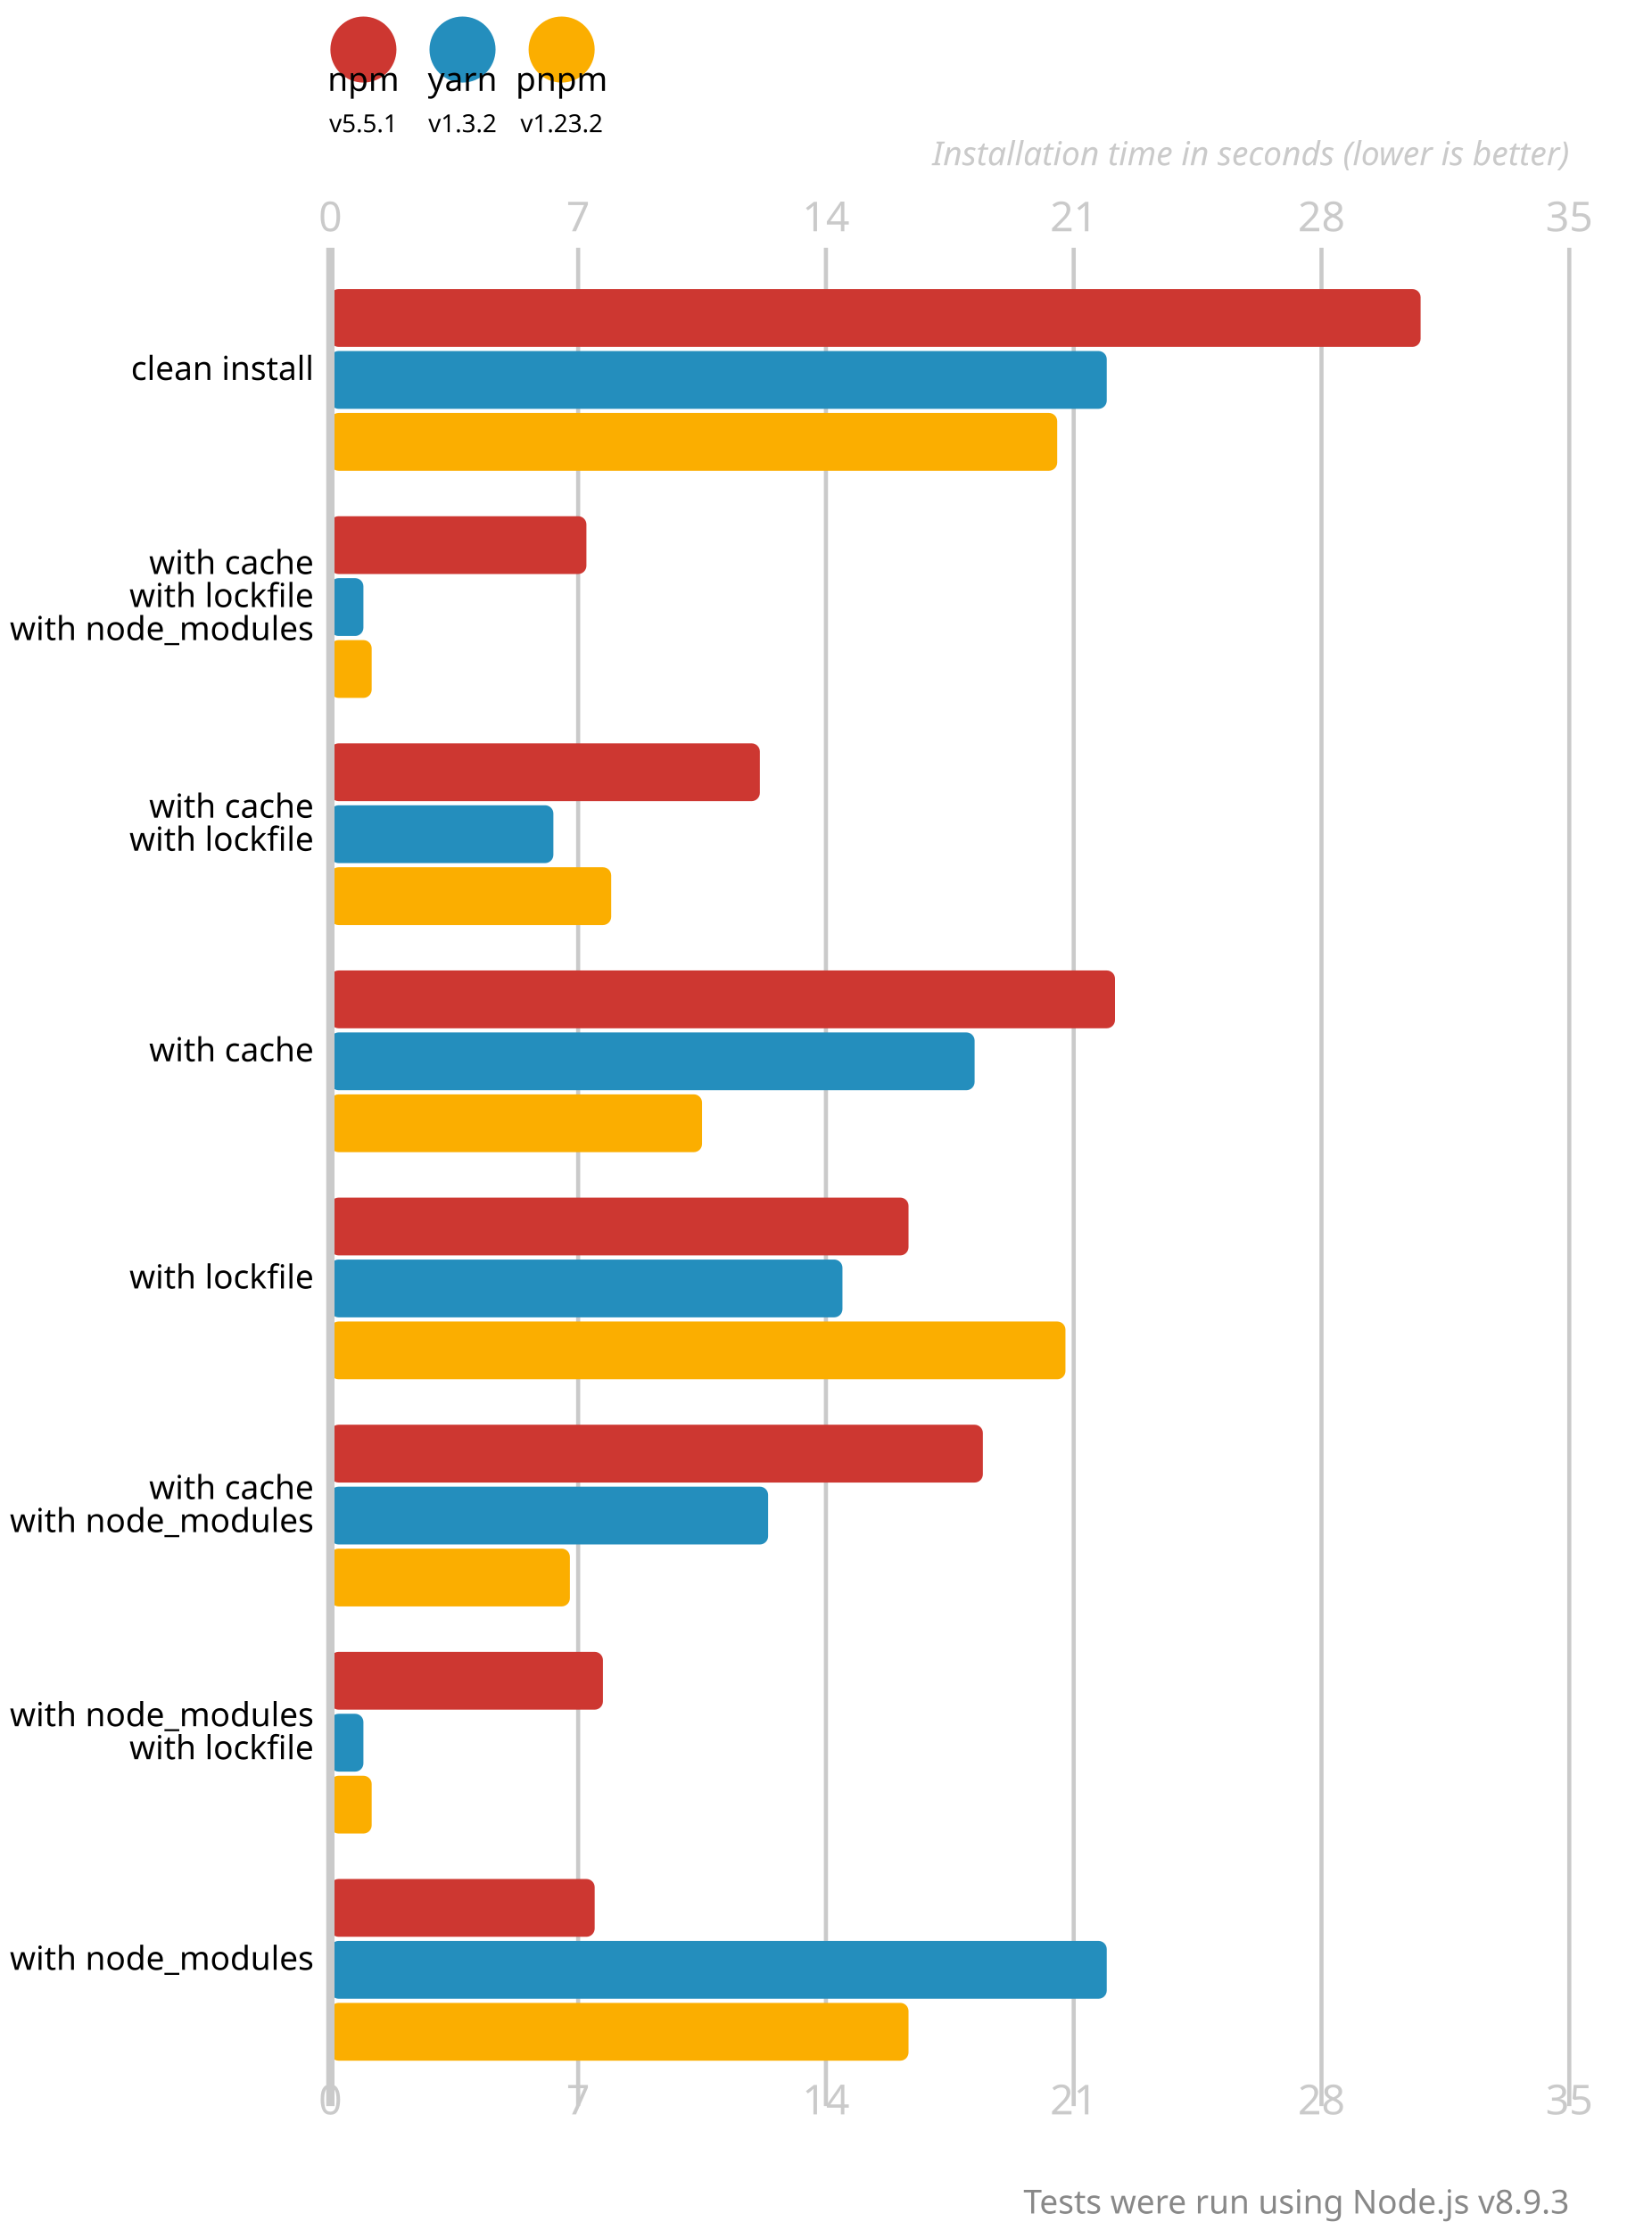
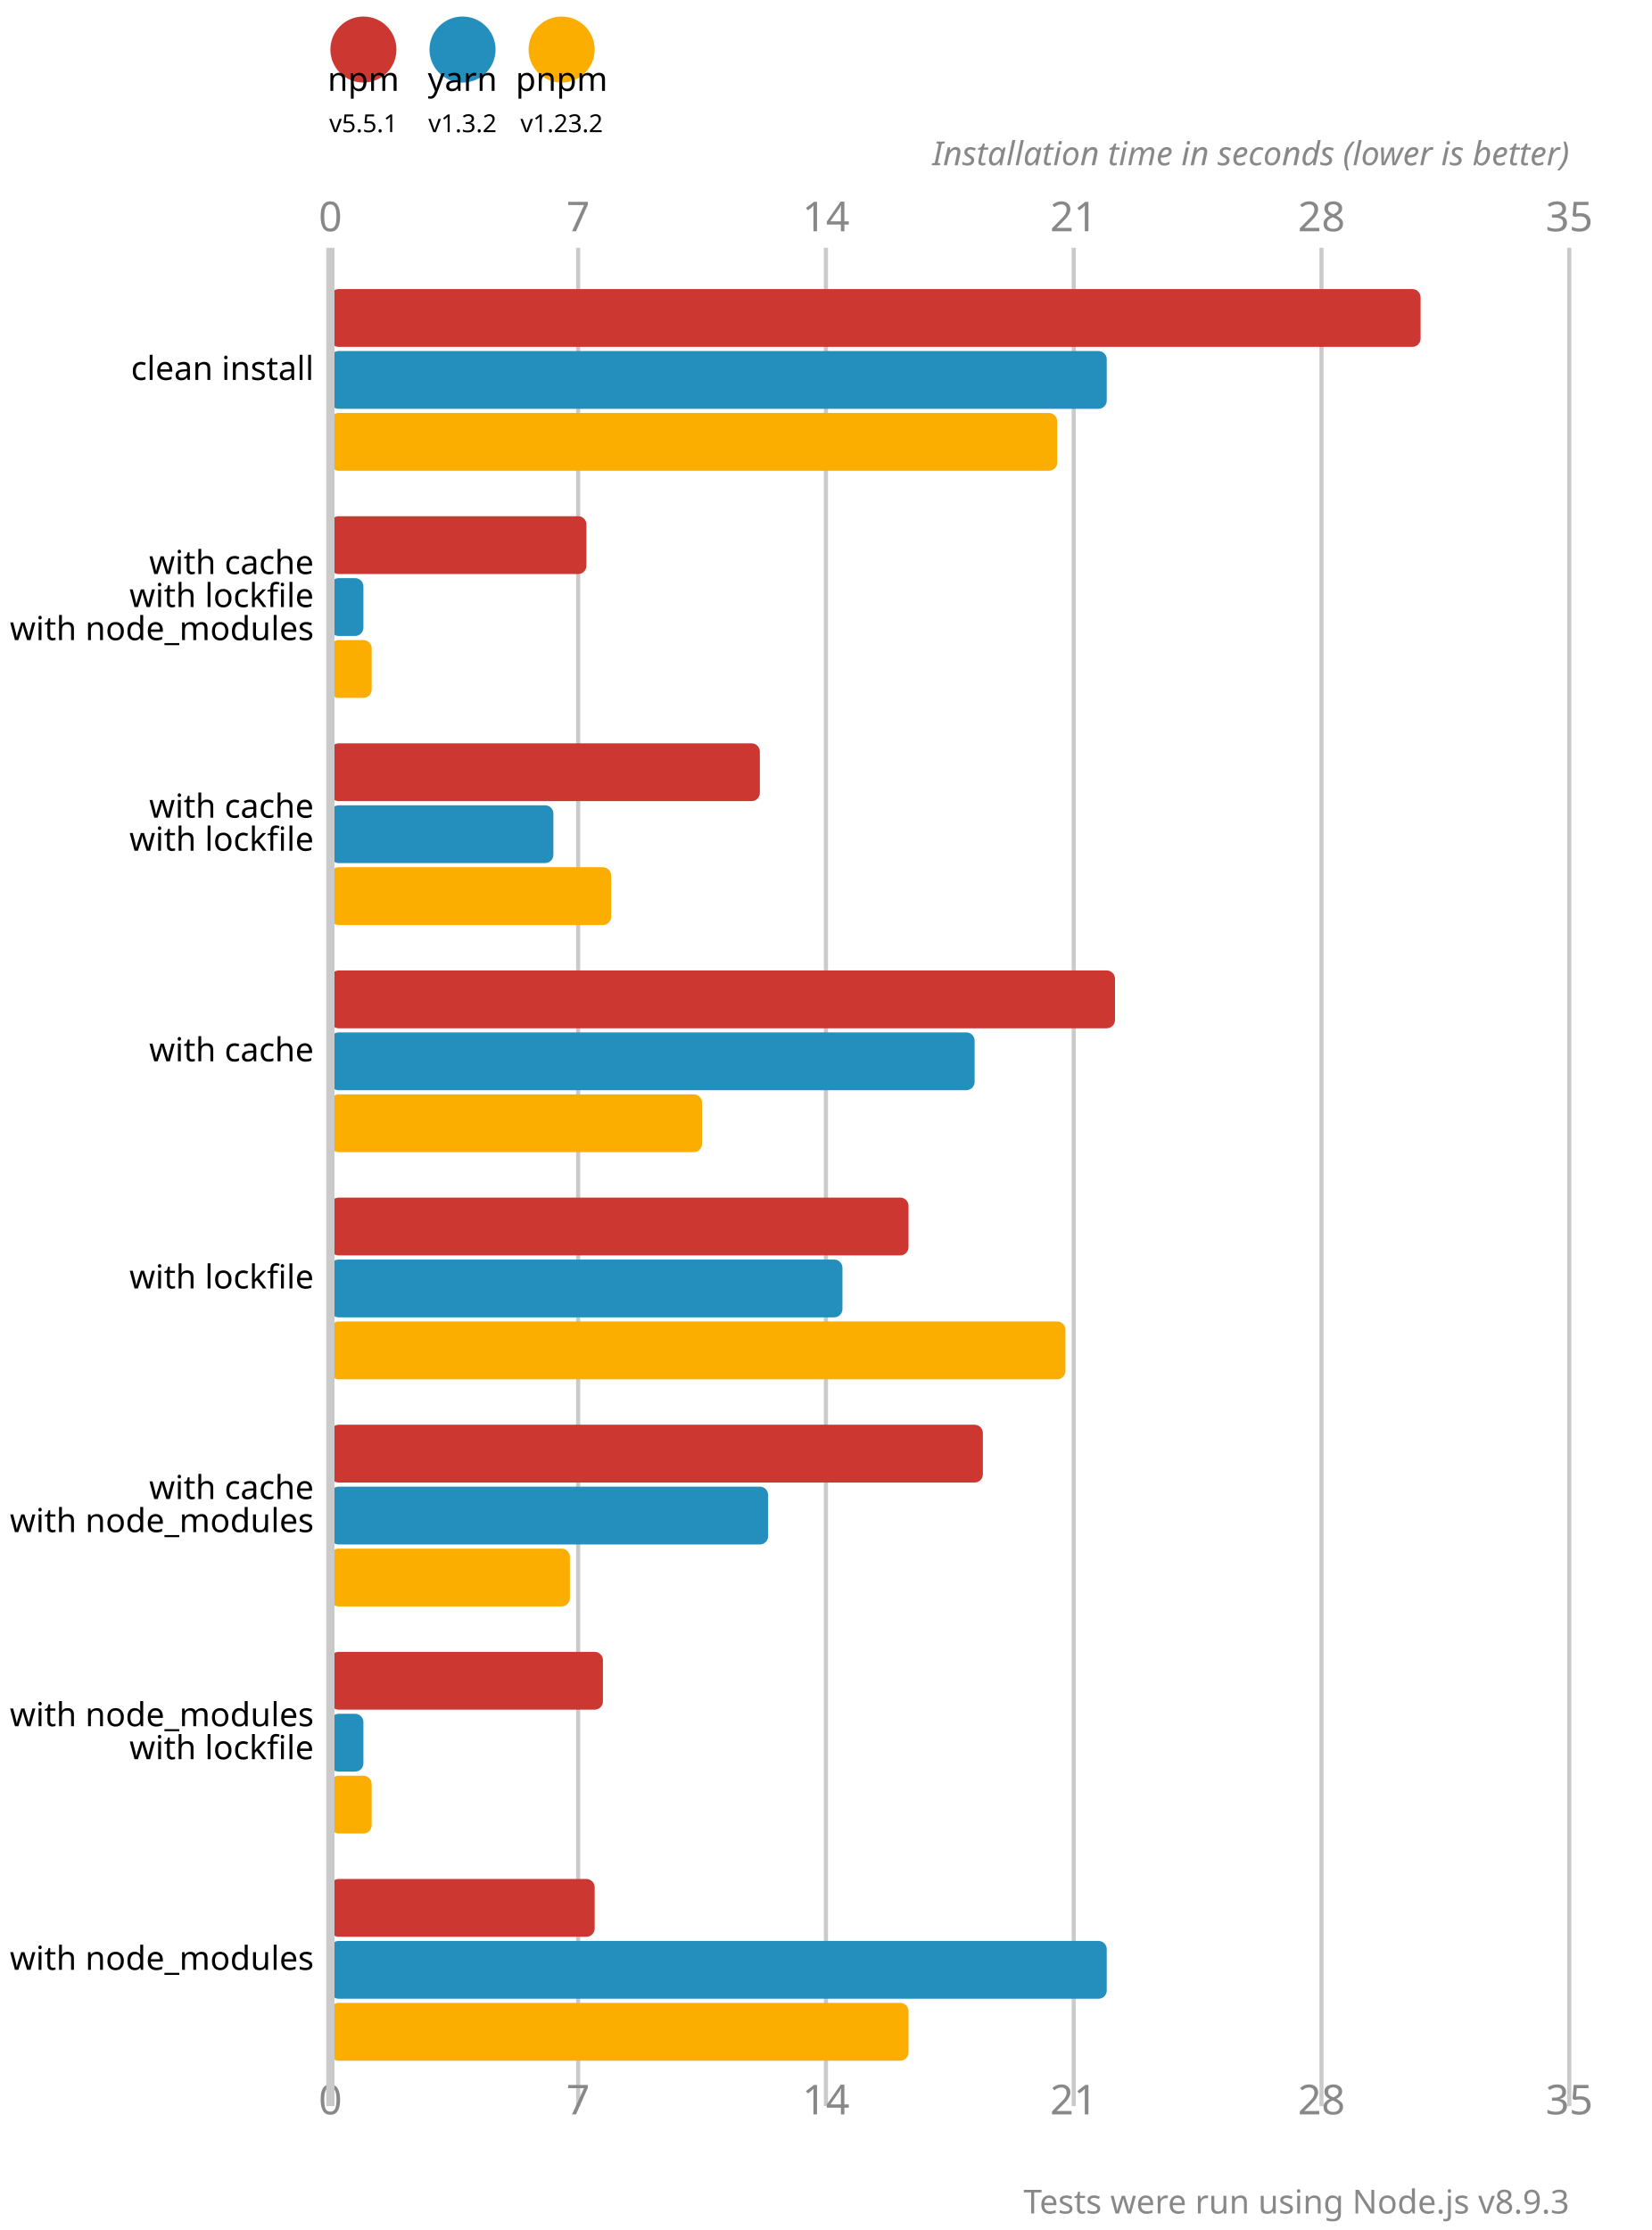
<svg xmlns="http://www.w3.org/2000/svg" version="1.1" viewBox="0 0 200 270">
  <circle cx="44" cy="6" r="4" fill="#cd3731" />
  <text x="44" y="11" font-size="4" font-family="system-ui" alignment-baseline="hanging" text-anchor="middle">npm</text>
  <text x="44" y="16" font-size="3" font-family="system-ui" alignment-baseline="hanging" text-anchor="middle">v5.5.1</text>
  <circle cx="56" cy="6" r="4" fill="#248ebd" />
  <text x="56" y="11" font-size="4" font-family="system-ui" alignment-baseline="hanging" text-anchor="middle">yarn</text>
  <text x="56" y="16" font-size="3" font-family="system-ui" alignment-baseline="hanging" text-anchor="middle">v1.3.2</text>
  <circle cx="68" cy="6" r="4" fill="#fbae00" />
  <text x="68" y="11" font-size="4" font-family="system-ui" alignment-baseline="hanging" text-anchor="middle">pnpm</text>
  <text x="68" y="16" font-size="3" font-family="system-ui" alignment-baseline="hanging" text-anchor="middle">v1.23.2</text>
-   <text x="40" y="28" fill="#cacaca" font-size="5" font-family="system-ui" text-anchor="middle">0</text>
-   <text x="40" y="256" fill="#cacaca" font-size="5" font-family="system-ui" text-anchor="middle" alignment-baseline="hanging">0</text>
+   <text x="40" y="28" fill="#888" font-size="5" font-family="system-ui" text-anchor="middle">0</text>
+   <text x="40" y="256" fill="#888" font-size="5" font-family="system-ui" text-anchor="middle" alignment-baseline="hanging">0</text>
  <line x1="70" y1="30" x2="70" y2="255" stroke-width="0.5" stroke="#cacaca" />
-   <text x="70" y="28" fill="#cacaca" font-size="5" font-family="system-ui" text-anchor="middle">7</text>
-   <text x="70" y="256" fill="#cacaca" font-size="5" font-family="system-ui" text-anchor="middle" alignment-baseline="hanging">7</text>
+   <text x="70" y="28" fill="#888" font-size="5" font-family="system-ui" text-anchor="middle">7</text>
+   <text x="70" y="256" fill="#888" font-size="5" font-family="system-ui" text-anchor="middle" alignment-baseline="hanging">7</text>
  <line x1="100" y1="30" x2="100" y2="255" stroke-width="0.5" stroke="#cacaca" />
-   <text x="100" y="28" fill="#cacaca" font-size="5" font-family="system-ui" text-anchor="middle">14</text>
-   <text x="100" y="256" fill="#cacaca" font-size="5" font-family="system-ui" text-anchor="middle" alignment-baseline="hanging">14</text>
+   <text x="100" y="28" fill="#888" font-size="5" font-family="system-ui" text-anchor="middle">14</text>
+   <text x="100" y="256" fill="#888" font-size="5" font-family="system-ui" text-anchor="middle" alignment-baseline="hanging">14</text>
  <line x1="130" y1="30" x2="130" y2="255" stroke-width="0.5" stroke="#cacaca" />
-   <text x="130" y="28" fill="#cacaca" font-size="5" font-family="system-ui" text-anchor="middle">21</text>
-   <text x="130" y="256" fill="#cacaca" font-size="5" font-family="system-ui" text-anchor="middle" alignment-baseline="hanging">21</text>
+   <text x="130" y="28" fill="#888" font-size="5" font-family="system-ui" text-anchor="middle">21</text>
+   <text x="130" y="256" fill="#888" font-size="5" font-family="system-ui" text-anchor="middle" alignment-baseline="hanging">21</text>
  <line x1="160" y1="30" x2="160" y2="255" stroke-width="0.5" stroke="#cacaca" />
-   <text x="160" y="28" fill="#cacaca" font-size="5" font-family="system-ui" text-anchor="middle">28</text>
-   <text x="160" y="256" fill="#cacaca" font-size="5" font-family="system-ui" text-anchor="middle" alignment-baseline="hanging">28</text>
+   <text x="160" y="28" fill="#888" font-size="5" font-family="system-ui" text-anchor="middle">28</text>
+   <text x="160" y="256" fill="#888" font-size="5" font-family="system-ui" text-anchor="middle" alignment-baseline="hanging">28</text>
  <line x1="190" y1="30" x2="190" y2="255" stroke-width="0.5" stroke="#cacaca" />
-   <text x="190" y="28" fill="#cacaca" font-size="5" font-family="system-ui" text-anchor="middle">35</text>
-   <text x="190" y="256" fill="#cacaca" font-size="5" font-family="system-ui" text-anchor="middle" alignment-baseline="hanging">35</text>
-   <text x="190" y="20" font-size="4" font-family="system-ui" font-style="italic" text-anchor="end" fill="#cacaca">Installation time in seconds (lower is better)</text>
+   <text x="190" y="28" fill="#888" font-size="5" font-family="system-ui" text-anchor="middle">35</text>
+   <text x="190" y="256" fill="#888" font-size="5" font-family="system-ui" text-anchor="middle" alignment-baseline="hanging">35</text>
+   <text x="190" y="20" font-size="4" font-family="system-ui" font-style="italic" text-anchor="end" fill="#888">Installation time in seconds (lower is better)</text>
  <rect x="40" y="35" width="132" height="7" fill="#cd3731" rx="1" ry="1" />
  <rect x="40" y="42.5" width="94" height="7" fill="#248ebd" rx="1" ry="1" />
  <rect x="40" y="50" width="88" height="7" fill="#fbae00" rx="1" ry="1" />
  <rect x="40" y="62.5" width="31" height="7" fill="#cd3731" rx="1" ry="1" />
  <rect x="40" y="70" width="4" height="7" fill="#248ebd" rx="1" ry="1" />
  <rect x="40" y="77.5" width="5" height="7" fill="#fbae00" rx="1" ry="1" />
  <rect x="40" y="90" width="52" height="7" fill="#cd3731" rx="1" ry="1" />
  <rect x="40" y="97.5" width="27" height="7" fill="#248ebd" rx="1" ry="1" />
  <rect x="40" y="105" width="34" height="7" fill="#fbae00" rx="1" ry="1" />
  <rect x="40" y="117.5" width="95" height="7" fill="#cd3731" rx="1" ry="1" />
  <rect x="40" y="125" width="78" height="7" fill="#248ebd" rx="1" ry="1" />
  <rect x="40" y="132.5" width="45" height="7" fill="#fbae00" rx="1" ry="1" />
  <rect x="40" y="145" width="70" height="7" fill="#cd3731" rx="1" ry="1" />
  <rect x="40" y="152.5" width="62" height="7" fill="#248ebd" rx="1" ry="1" />
  <rect x="40" y="160" width="89" height="7" fill="#fbae00" rx="1" ry="1" />
  <rect x="40" y="172.5" width="79" height="7" fill="#cd3731" rx="1" ry="1" />
  <rect x="40" y="180" width="53" height="7" fill="#248ebd" rx="1" ry="1" />
  <rect x="40" y="187.5" width="29" height="7" fill="#fbae00" rx="1" ry="1" />
  <rect x="40" y="200" width="33" height="7" fill="#cd3731" rx="1" ry="1" />
  <rect x="40" y="207.5" width="4" height="7" fill="#248ebd" rx="1" ry="1" />
  <rect x="40" y="215" width="5" height="7" fill="#fbae00" rx="1" ry="1" />
  <rect x="40" y="227.5" width="32" height="7" fill="#cd3731" rx="1" ry="1" />
  <rect x="40" y="235" width="94" height="7" fill="#248ebd" rx="1" ry="1" />
  <rect x="40" y="242.5" width="70" height="7" fill="#fbae00" rx="1" ry="1" />
  <line x1="40" y1="30" x2="40" y2="255" stroke-width="1" stroke="#cacaca" />
  <text x="38" y="46" font-size="4" font-family="system-ui" alignment-baseline="middle" text-anchor="end">clean install</text>
  <text x="38" y="69.5" font-size="4" font-family="system-ui" alignment-baseline="middle" text-anchor="end">with cache</text>
  <text x="38" y="73.5" font-size="4" font-family="system-ui" alignment-baseline="middle" text-anchor="end">with lockfile</text>
  <text x="38" y="77.5" font-size="4" font-family="system-ui" alignment-baseline="middle" text-anchor="end">with node_modules</text>
  <text x="38" y="99" font-size="4" font-family="system-ui" alignment-baseline="middle" text-anchor="end">with cache</text>
  <text x="38" y="103" font-size="4" font-family="system-ui" alignment-baseline="middle" text-anchor="end">with lockfile</text>
  <text x="38" y="128.5" font-size="4" font-family="system-ui" alignment-baseline="middle" text-anchor="end">with cache</text>
  <text x="38" y="156" font-size="4" font-family="system-ui" alignment-baseline="middle" text-anchor="end">with lockfile</text>
  <text x="38" y="181.5" font-size="4" font-family="system-ui" alignment-baseline="middle" text-anchor="end">with cache</text>
  <text x="38" y="185.5" font-size="4" font-family="system-ui" alignment-baseline="middle" text-anchor="end">with node_modules</text>
  <text x="38" y="209" font-size="4" font-family="system-ui" alignment-baseline="middle" text-anchor="end">with node_modules</text>
  <text x="38" y="213" font-size="4" font-family="system-ui" alignment-baseline="middle" text-anchor="end">with lockfile</text>
  <text x="38" y="238.5" font-size="4" font-family="system-ui" alignment-baseline="middle" text-anchor="end">with node_modules</text>
  <text x="190" y="268" font-size="4" font-family="system-ui" text-anchor="end" fill="#888">Tests were run using Node.js v8.9.3</text>
</svg>
